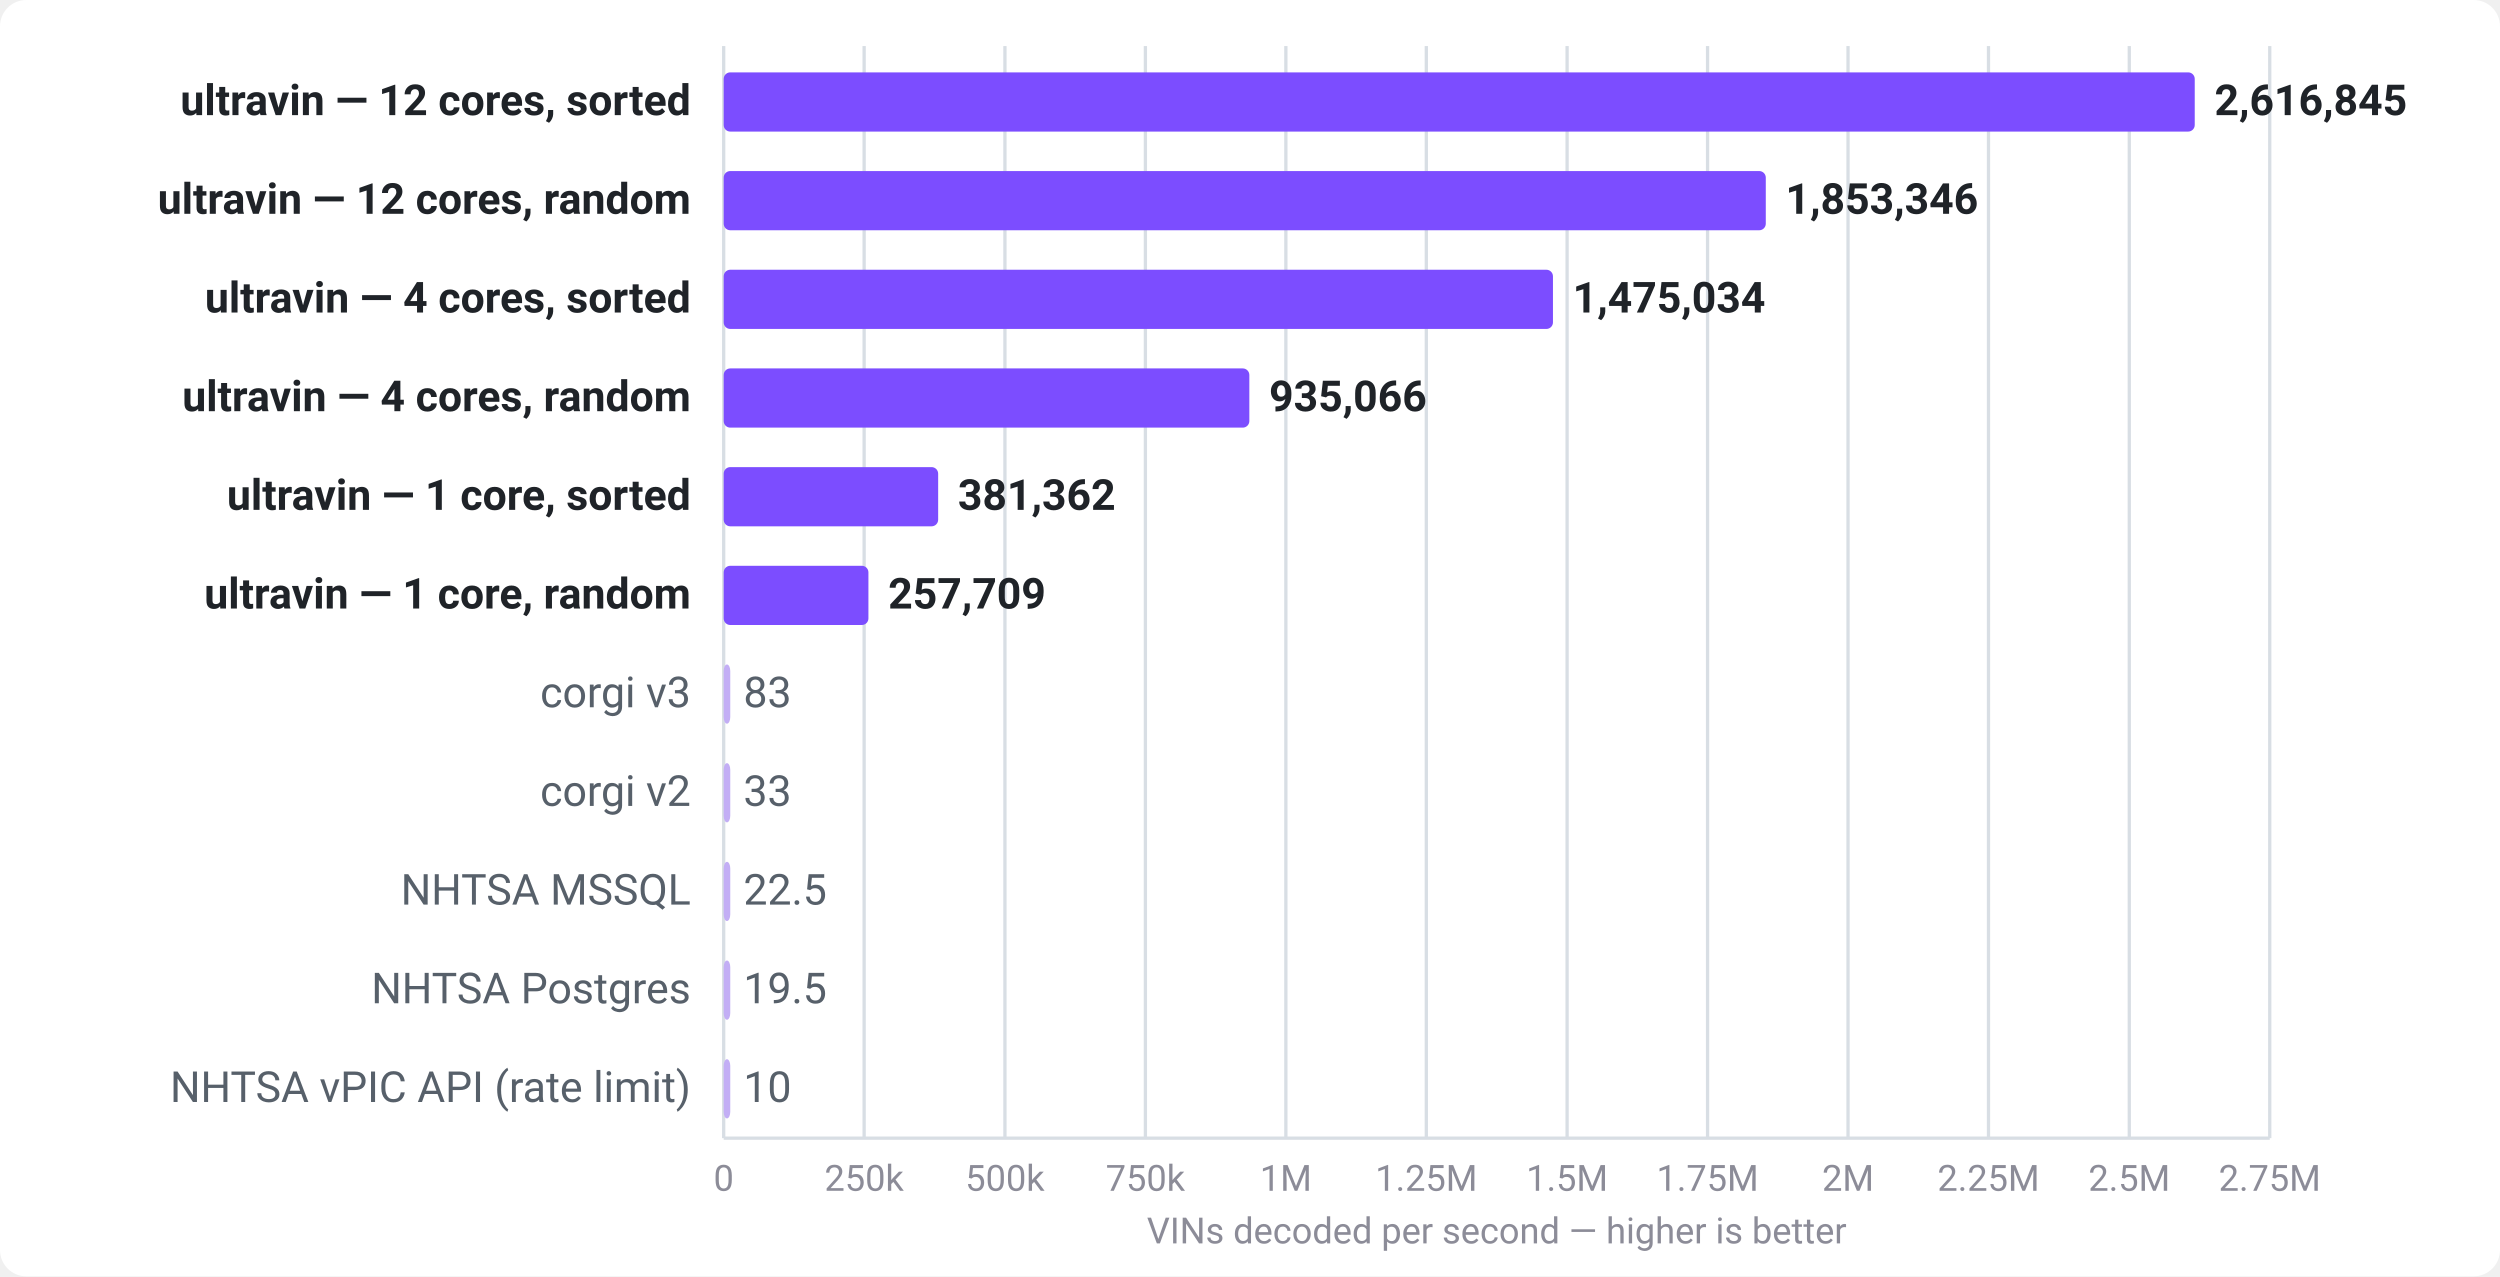
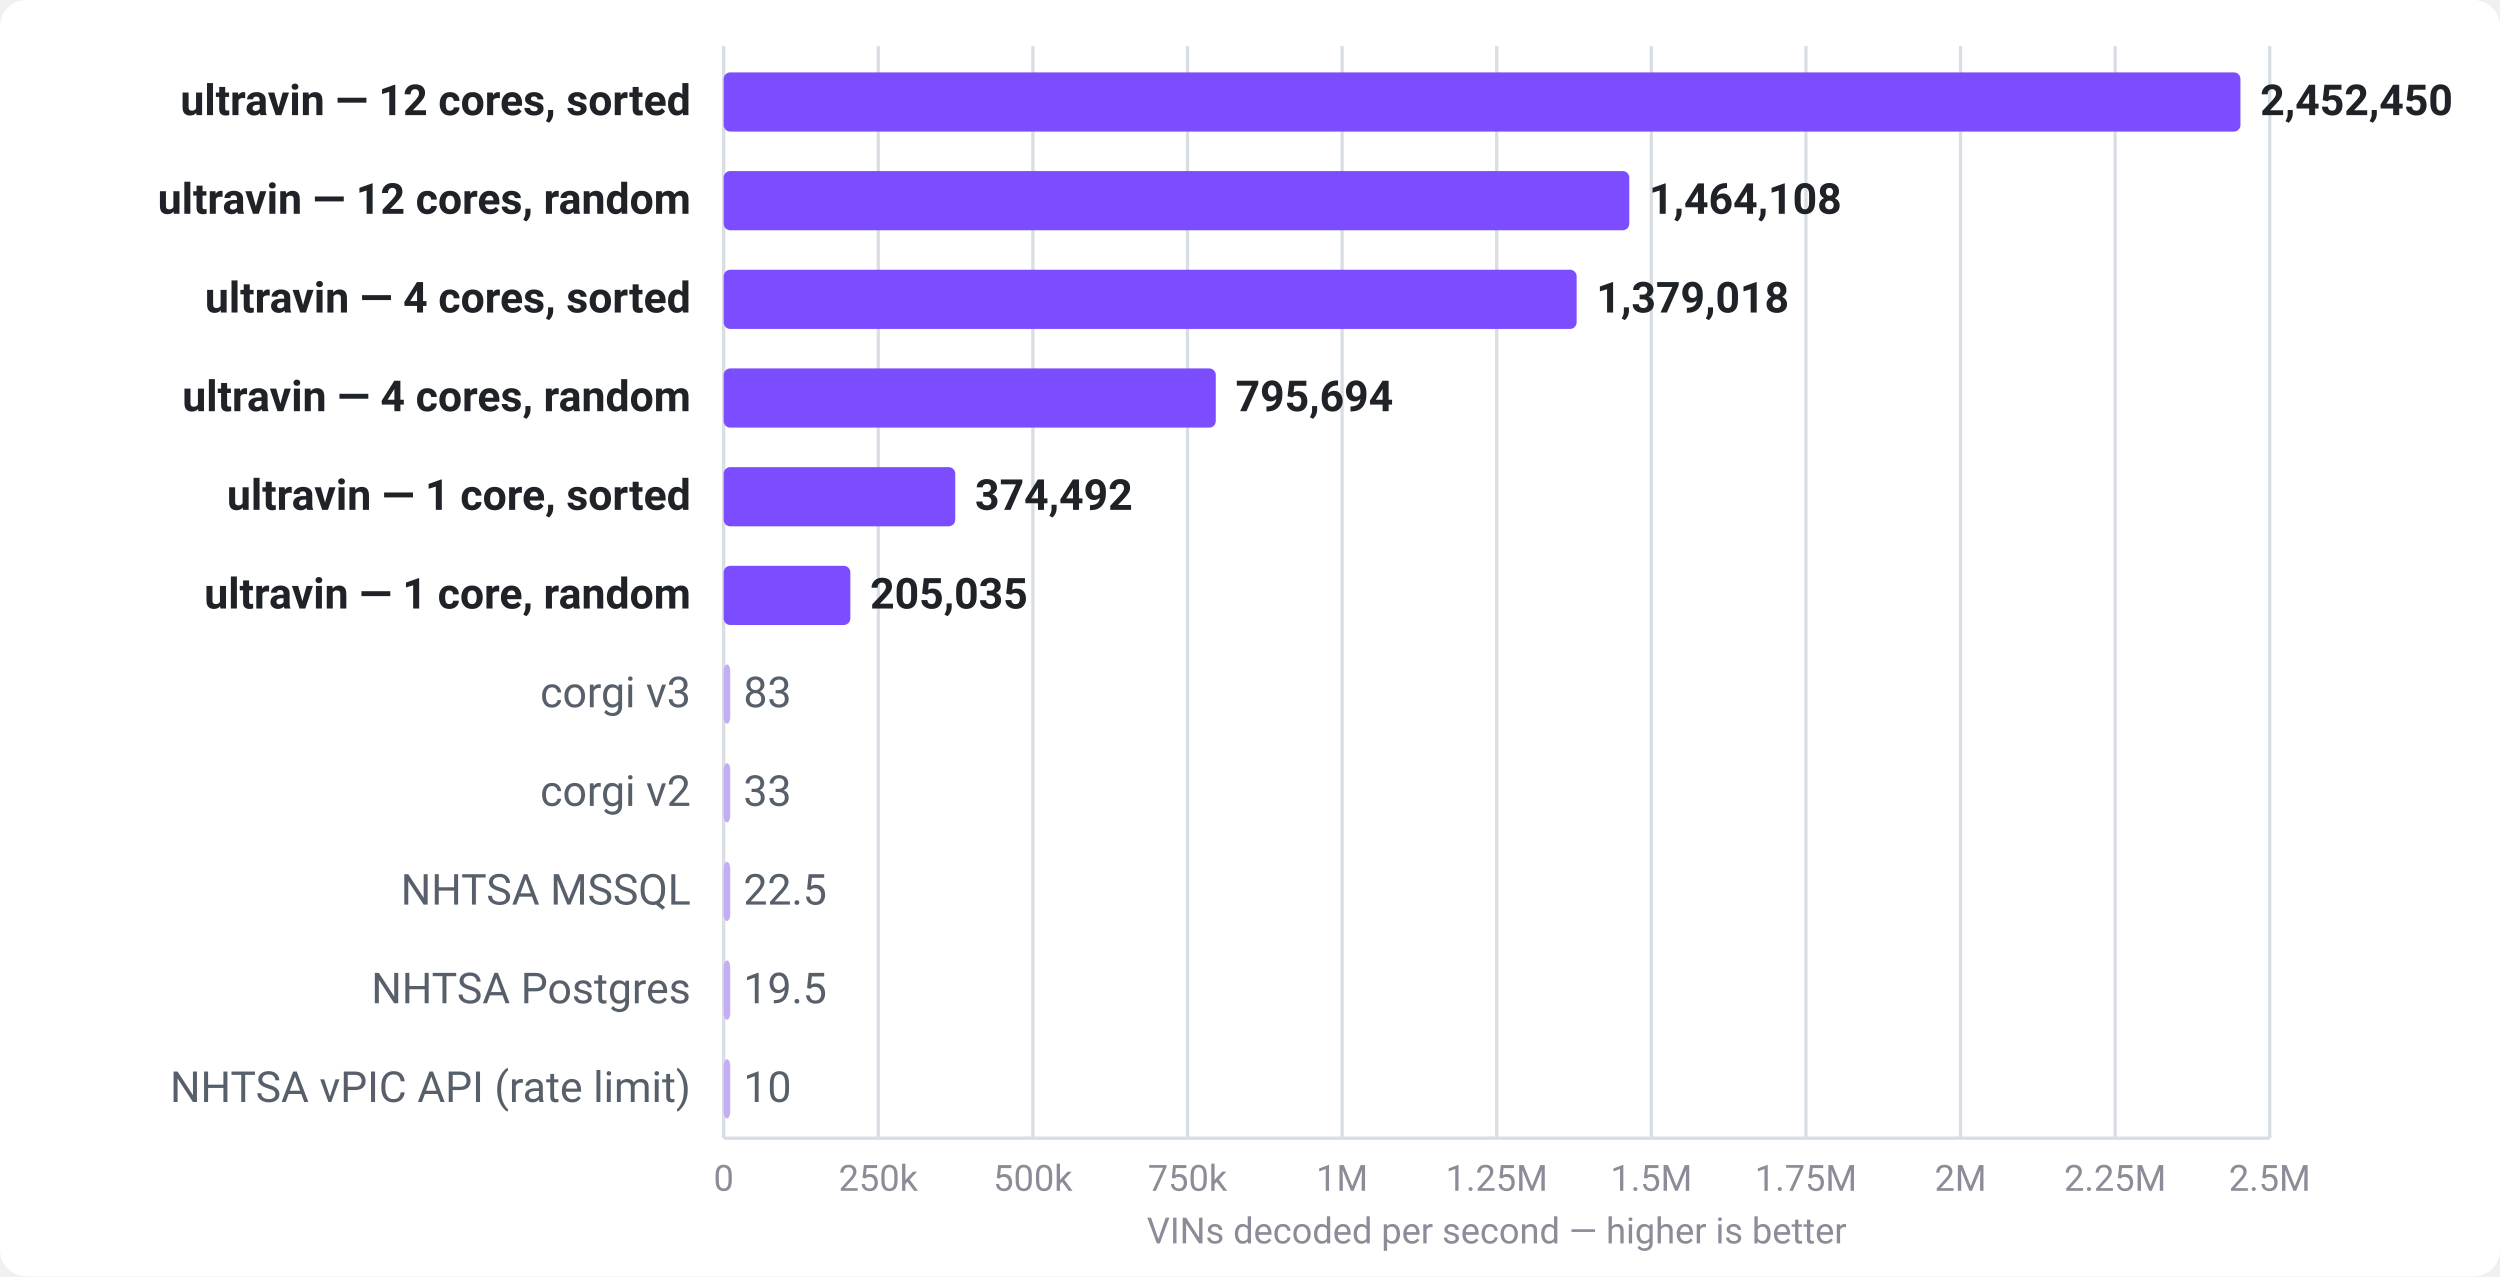
<svg xmlns="http://www.w3.org/2000/svg" viewBox="0 0 760 388" font-family="-apple-system, BlinkMacSystemFont, 'Segoe UI', Roboto, Helvetica, Arial, sans-serif">
  <style>.background{fill:#ffffff}.label{fill:#57606a;font-size:13px}.value{fill:#57606a;font-size:13px}.strong{fill:#1f2328;font-weight:700}.axis{fill:#8c8c98;font-size:11px}.grid{stroke:#d8dee4;stroke-width:1}.bar{fill:#c3aef5}.bar-hi{fill:#7c4dff}@media(prefers-color-scheme:dark){.background{fill:#0d1117}.label,.value{fill:#9198a1}.strong{fill:#f0f6fc}.axis{fill:#7d8590}.grid{stroke:#30363d}.bar{fill:#6b5bb0}.bar-hi{fill:#a786ff}}</style>
  <rect class="background" width="760" height="388" rx="8" />
  <line class="grid" x1="220.0" y1="14" x2="220.0" y2="346" />
-   <line class="grid" x1="262.7" y1="14" x2="262.7" y2="346" />
-   <line class="grid" x1="305.5" y1="14" x2="305.5" y2="346" />
-   <line class="grid" x1="348.2" y1="14" x2="348.2" y2="346" />
-   <line class="grid" x1="390.9" y1="14" x2="390.9" y2="346" />
-   <line class="grid" x1="433.6" y1="14" x2="433.6" y2="346" />
-   <line class="grid" x1="476.4" y1="14" x2="476.4" y2="346" />
-   <line class="grid" x1="519.1" y1="14" x2="519.1" y2="346" />
-   <line class="grid" x1="561.8" y1="14" x2="561.8" y2="346" />
-   <line class="grid" x1="604.5" y1="14" x2="604.5" y2="346" />
-   <line class="grid" x1="647.3" y1="14" x2="647.3" y2="346" />
+   <line class="grid" x1="267.0" y1="14" x2="267.0" y2="346" />
+   <line class="grid" x1="314.0" y1="14" x2="314.0" y2="346" />
+   <line class="grid" x1="361.0" y1="14" x2="361.0" y2="346" />
+   <line class="grid" x1="408.0" y1="14" x2="408.0" y2="346" />
+   <line class="grid" x1="455.0" y1="14" x2="455.0" y2="346" />
+   <line class="grid" x1="502.0" y1="14" x2="502.0" y2="346" />
+   <line class="grid" x1="549.0" y1="14" x2="549.0" y2="346" />
+   <line class="grid" x1="596.0" y1="14" x2="596.0" y2="346" />
+   <line class="grid" x1="643.0" y1="14" x2="643.0" y2="346" />
  <line class="grid" x1="690.0" y1="14" x2="690.0" y2="346" />
  <text class="label strong" x="210" y="35.0" text-anchor="end">ultravin — 12 cores, sorted</text>
-   <rect class="bar-hi" x="220" y="22.0" width="447.2" height="18" rx="2" />
-   <text class="value strong" x="673.2" y="35.0">2,616,845</text>
+   <rect class="bar-hi" x="220" y="22.0" width="461.1" height="18" rx="2" />
+   <text class="value strong" x="687.1" y="35.0">2,452,450</text>
  <text class="label strong" x="210" y="65.0" text-anchor="end">ultravin — 12 cores, random</text>
-   <rect class="bar-hi" x="220" y="52.0" width="316.8" height="18" rx="2" />
-   <text class="value strong" x="542.8" y="65.0">1,853,346</text>
+   <rect class="bar-hi" x="220" y="52.0" width="275.3" height="18" rx="2" />
+   <text class="value strong" x="501.3" y="65.0">1,464,108</text>
  <text class="label strong" x="210" y="95.0" text-anchor="end">ultravin — 4 cores, sorted</text>
-   <rect class="bar-hi" x="220" y="82.0" width="252.1" height="18" rx="2" />
-   <text class="value strong" x="478.1" y="95.0">1,475,034</text>
+   <rect class="bar-hi" x="220" y="82.0" width="259.3" height="18" rx="2" />
+   <text class="value strong" x="485.3" y="95.0">1,379,018</text>
  <text class="label strong" x="210" y="125.0" text-anchor="end">ultravin — 4 cores, random</text>
-   <rect class="bar-hi" x="220" y="112.0" width="159.8" height="18" rx="2" />
-   <text class="value strong" x="385.8" y="125.0">935,066</text>
+   <rect class="bar-hi" x="220" y="112.0" width="149.6" height="18" rx="2" />
+   <text class="value strong" x="375.6" y="125.0">795,694</text>
  <text class="label strong" x="210" y="155.0" text-anchor="end">ultravin — 1 core, sorted</text>
-   <rect class="bar-hi" x="220" y="142.0" width="65.2" height="18" rx="2" />
-   <text class="value strong" x="291.2" y="155.0">381,362</text>
+   <rect class="bar-hi" x="220" y="142.0" width="70.4" height="18" rx="2" />
+   <text class="value strong" x="296.4" y="155.0">374,492</text>
  <text class="label strong" x="210" y="185.0" text-anchor="end">ultravin — 1 core, random</text>
-   <rect class="bar-hi" x="220" y="172.0" width="44.0" height="18" rx="2" />
-   <text class="value strong" x="270.0" y="185.0">257,709</text>
+   <rect class="bar-hi" x="220" y="172.0" width="38.5" height="18" rx="2" />
+   <text class="value strong" x="264.5" y="185.0">205,035</text>
  <text class="label" x="210" y="215.0" text-anchor="end">corgi v3</text>
  <rect class="bar" x="220" y="202.0" width="2.0" height="18" rx="2" />
  <text class="value" x="226.0" y="215.0">83</text>
  <text class="label" x="210" y="245.0" text-anchor="end">corgi v2</text>
  <rect class="bar" x="220" y="232.0" width="2.0" height="18" rx="2" />
  <text class="value" x="226.0" y="245.0">33</text>
  <text class="label" x="210" y="275.0" text-anchor="end">NHTSA MSSQL</text>
  <rect class="bar" x="220" y="262.0" width="2.0" height="18" rx="2" />
  <text class="value" x="226.0" y="275.0">22.5</text>
  <text class="label" x="210" y="305.0" text-anchor="end">NHTSA Postgres</text>
  <rect class="bar" x="220" y="292.0" width="2.0" height="18" rx="2" />
  <text class="value" x="226.0" y="305.0">19.5</text>
  <text class="label" x="210" y="335.0" text-anchor="end">NHTSA vPIC API (rate limit)</text>
  <rect class="bar" x="220" y="322.0" width="2.0" height="18" rx="2" />
  <text class="value" x="226.0" y="335.0">10</text>
  <line class="grid" x1="220" y1="346" x2="690" y2="346" />
  <text class="axis" x="220.0" y="362" text-anchor="middle">0</text>
-   <text class="axis" x="262.7" y="362" text-anchor="middle">250k</text>
-   <text class="axis" x="305.5" y="362" text-anchor="middle">500k</text>
-   <text class="axis" x="348.2" y="362" text-anchor="middle">750k</text>
-   <text class="axis" x="390.9" y="362" text-anchor="middle">1M</text>
-   <text class="axis" x="433.6" y="362" text-anchor="middle">1.25M</text>
-   <text class="axis" x="476.4" y="362" text-anchor="middle">1.5M</text>
-   <text class="axis" x="519.1" y="362" text-anchor="middle">1.75M</text>
-   <text class="axis" x="561.8" y="362" text-anchor="middle">2M</text>
-   <text class="axis" x="604.5" y="362" text-anchor="middle">2.25M</text>
-   <text class="axis" x="647.3" y="362" text-anchor="middle">2.5M</text>
-   <text class="axis" x="690.0" y="362" text-anchor="middle">2.75M</text>
+   <text class="axis" x="267.0" y="362" text-anchor="middle">250k</text>
+   <text class="axis" x="314.0" y="362" text-anchor="middle">500k</text>
+   <text class="axis" x="361.0" y="362" text-anchor="middle">750k</text>
+   <text class="axis" x="408.0" y="362" text-anchor="middle">1M</text>
+   <text class="axis" x="455.0" y="362" text-anchor="middle">1.25M</text>
+   <text class="axis" x="502.0" y="362" text-anchor="middle">1.5M</text>
+   <text class="axis" x="549.0" y="362" text-anchor="middle">1.75M</text>
+   <text class="axis" x="596.0" y="362" text-anchor="middle">2M</text>
+   <text class="axis" x="643.0" y="362" text-anchor="middle">2.25M</text>
+   <text class="axis" x="690.0" y="362" text-anchor="middle">2.5M</text>
  <text class="axis" x="455.0" y="378" text-anchor="middle">VINs decoded per second — higher is better</text>
</svg>
